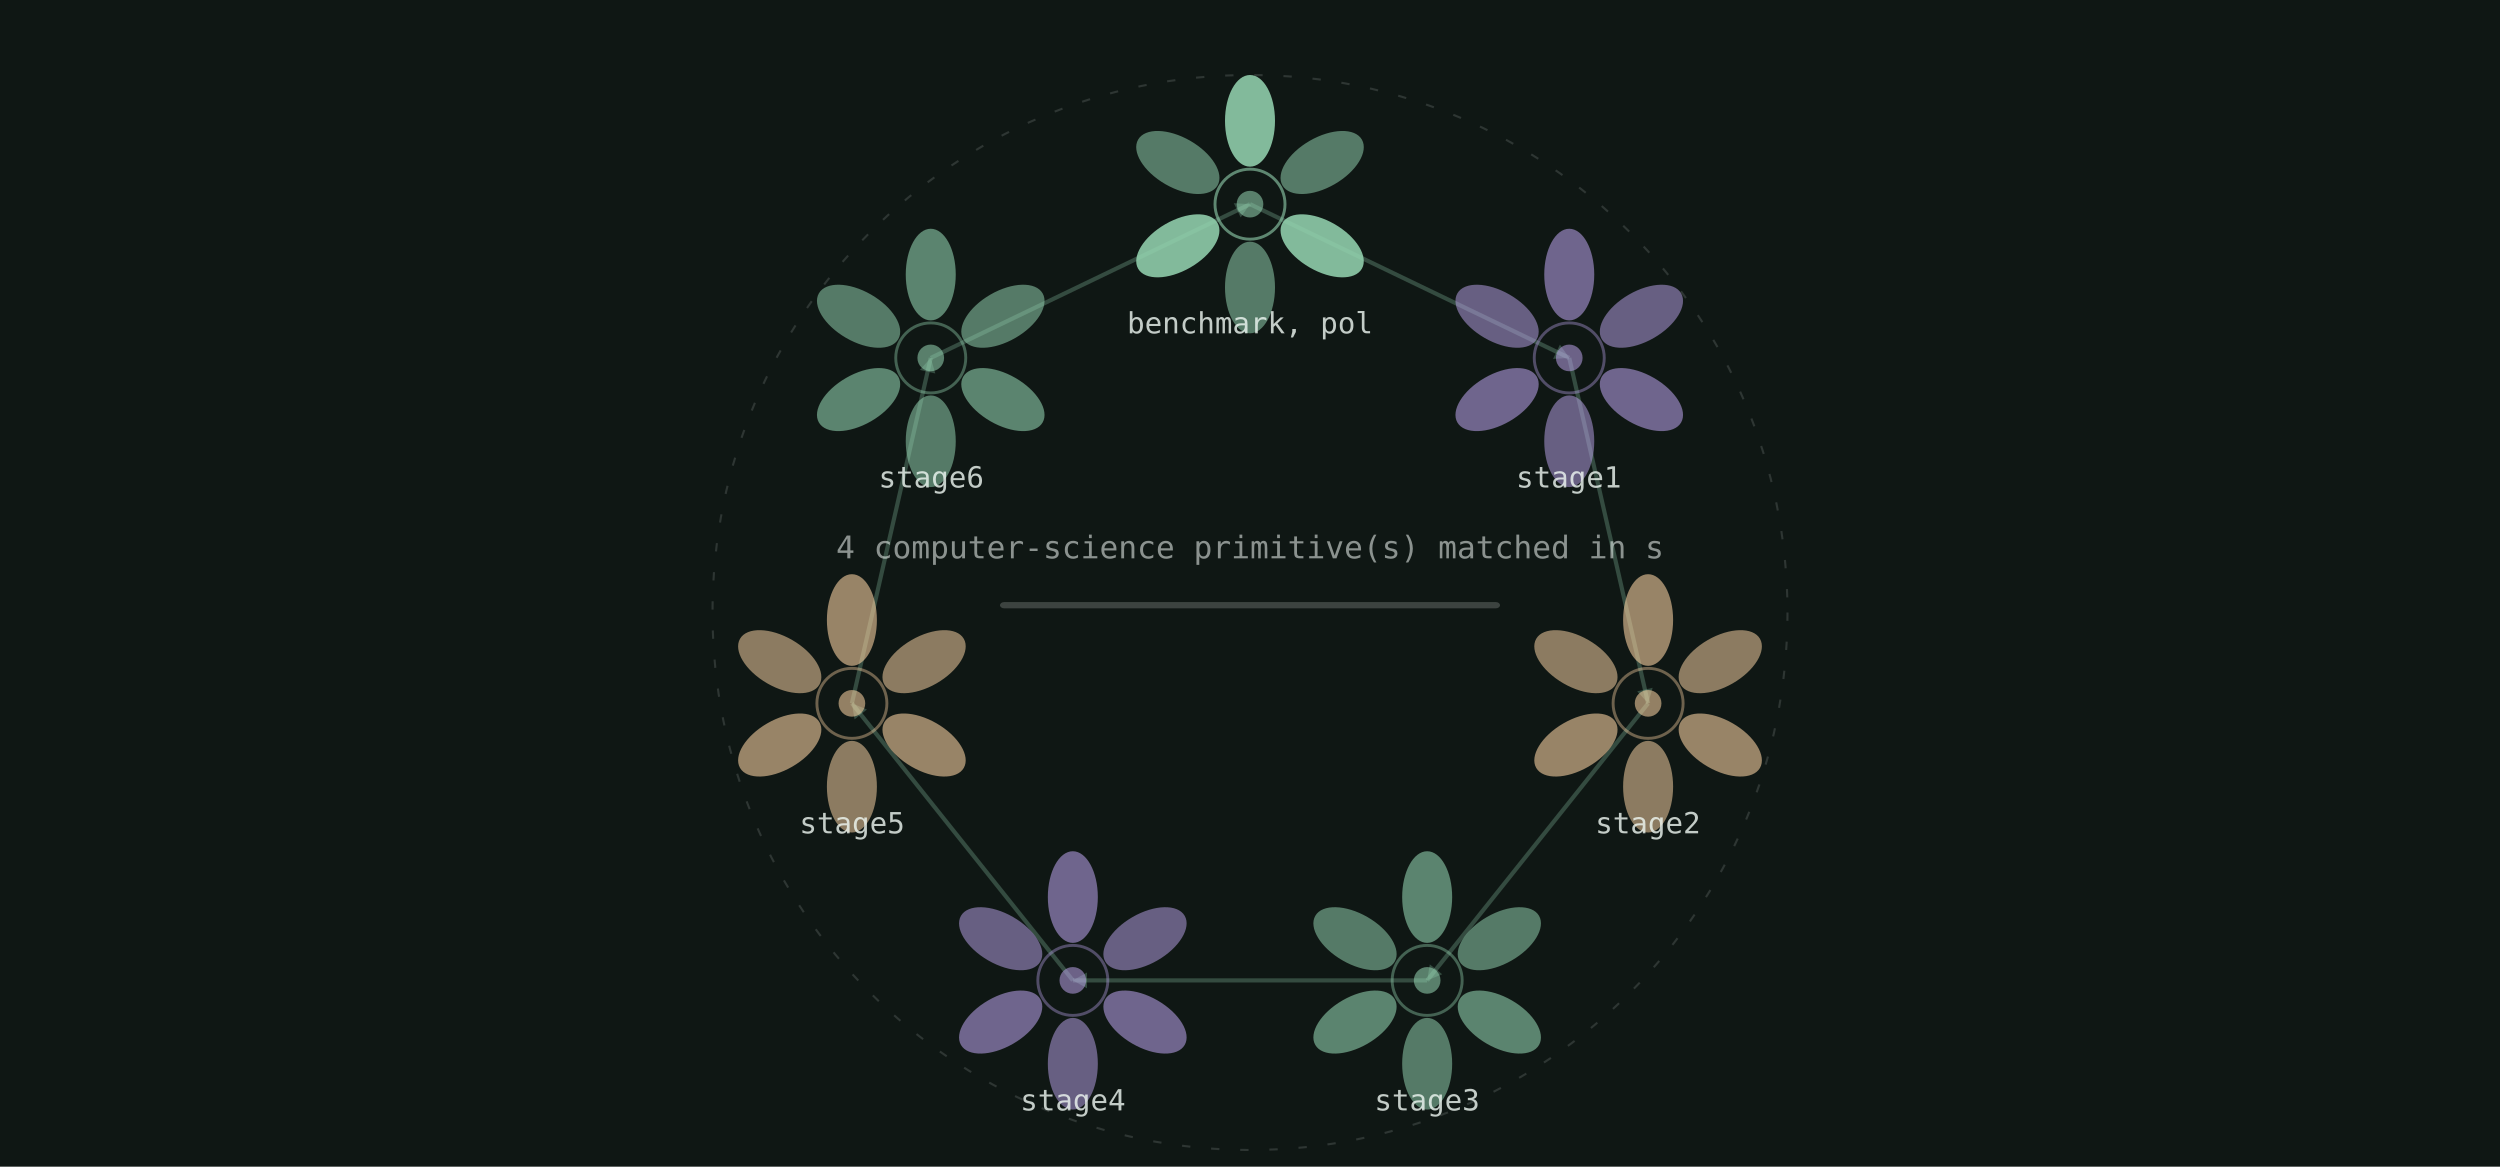
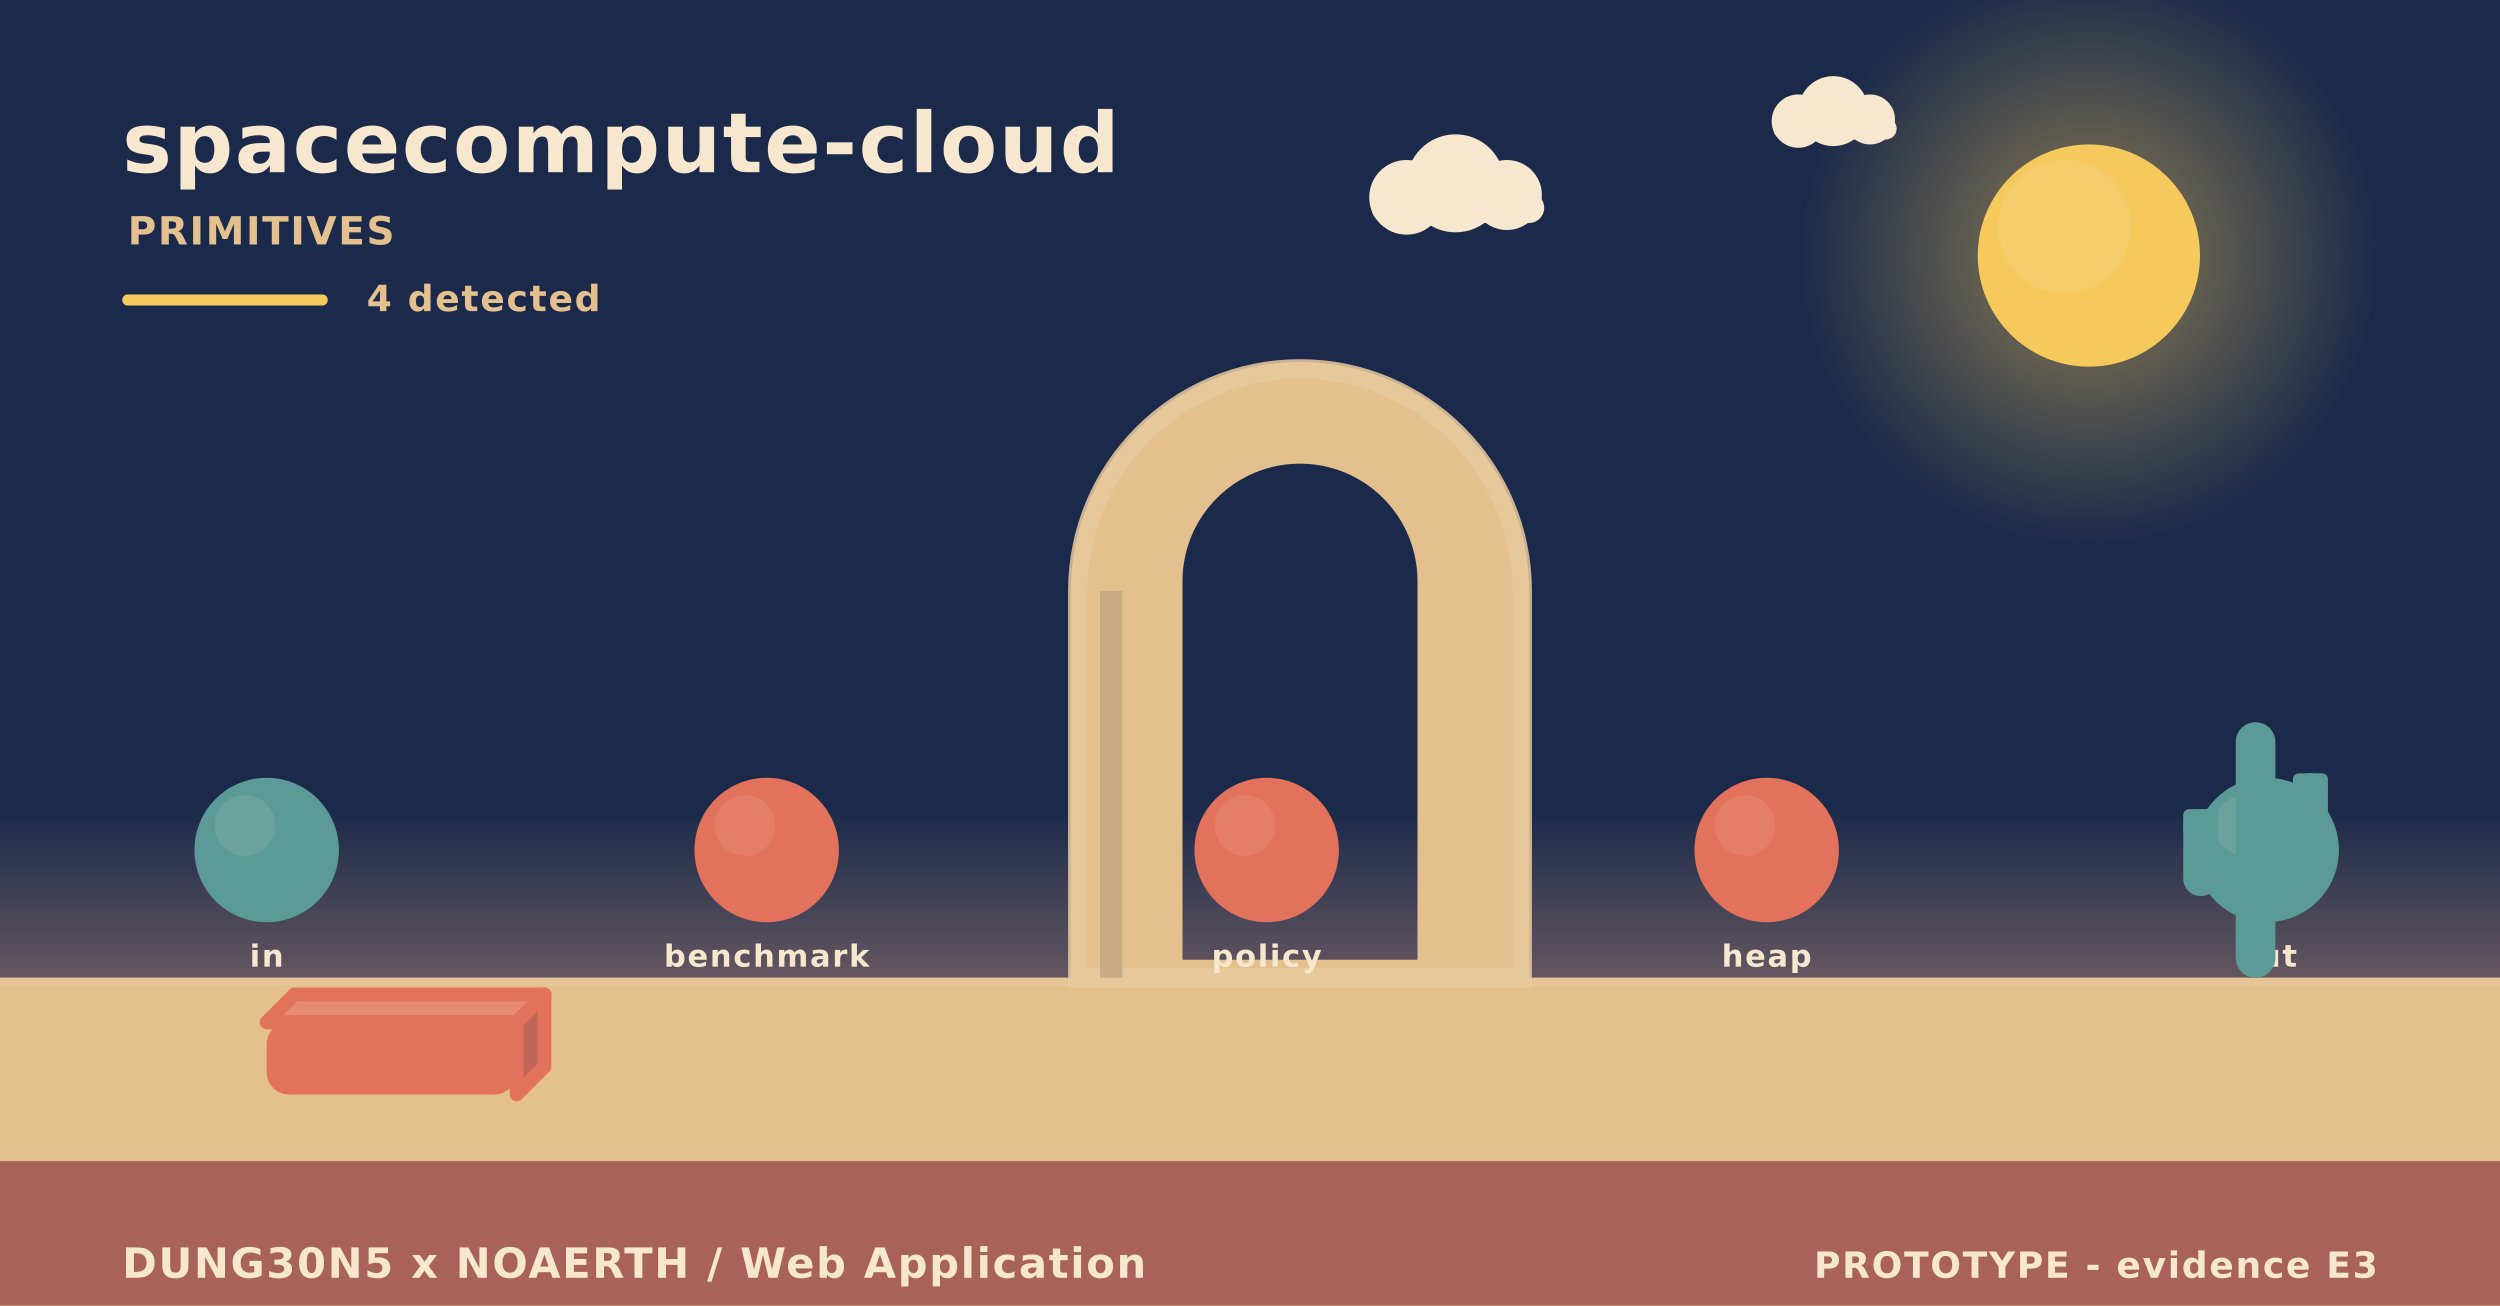
- <svg xmlns="http://www.w3.org/2000/svg" viewBox="0 0 1200 560" width="1200" height="560" role="img" aria-label="spacecompute-cloud state machine">
-   <rect width="1200" height="560" fill="#0f1714" />
-   <defs>
-     <linearGradient id="gs" x1="0" y1="0" x2="1" y2="1">
-       <stop offset="0%" stop-color="#95d5b2" />
-       <stop offset="100%" stop-color="#b8a1e6" />
-     </linearGradient>
-   </defs>
-   <circle cx="600.00" cy="294.00" r="258.00" fill="none" stroke="rgba(240,248,244,0.140)" stroke-width="1.00" opacity="1.00" stroke-dasharray="4 10" />
-   <line x1="600.00" y1="98.00" x2="753.24" y2="171.80" stroke="rgba(149,213,178,0.500)" stroke-width="2.00" opacity="0.55" />
-   <polygon points="753.24,171.80 748.76,165.42 745.46,172.27" fill="rgba(149,213,178,0.500)" opacity="0.55" />
-   <line x1="753.24" y1="171.80" x2="791.09" y2="337.61" stroke="rgba(149,213,178,0.500)" stroke-width="2.00" opacity="0.55" />
-   <polygon points="791.09,337.61 793.28,330.14 785.87,331.83" fill="rgba(149,213,178,0.500)" opacity="0.55" />
-   <line x1="791.09" y1="337.61" x2="685.04" y2="470.59" stroke="rgba(149,213,178,0.500)" stroke-width="2.00" opacity="0.55" />
-   <polygon points="685.04,470.59 692.25,467.64 686.31,462.90" fill="rgba(149,213,178,0.500)" opacity="0.55" />
-   <line x1="685.04" y1="470.59" x2="514.96" y2="470.59" stroke="rgba(149,213,178,0.500)" stroke-width="2.00" opacity="0.55" />
-   <polygon points="514.96,470.59 521.76,474.39 521.76,466.79" fill="rgba(149,213,178,0.500)" opacity="0.55" />
-   <line x1="514.96" y1="470.59" x2="408.91" y2="337.61" stroke="rgba(149,213,178,0.500)" stroke-width="2.00" opacity="0.55" />
-   <polygon points="408.91,337.61 410.18,345.30 416.12,340.56" fill="rgba(149,213,178,0.500)" opacity="0.55" />
-   <line x1="408.91" y1="337.61" x2="446.76" y2="171.80" stroke="rgba(149,213,178,0.500)" stroke-width="2.00" opacity="0.55" />
-   <polygon points="446.76,171.80 441.54,177.58 448.95,179.27" fill="rgba(149,213,178,0.500)" opacity="0.55" />
-   <line x1="446.76" y1="171.80" x2="600.00" y2="98.00" stroke="rgba(149,213,178,0.500)" stroke-width="2.00" opacity="0.55" />
-   <polygon points="600.00,98.00 592.22,97.53 595.52,104.37" fill="rgba(149,213,178,0.500)" opacity="0.55" />
-   <ellipse cx="600.00" cy="58.00" rx="12.00" ry="22.00" fill="rgba(149,213,178,0.900)" opacity="0.95" transform="rotate(0.0 600.00 58.00)" />
-   <ellipse cx="634.64" cy="78.00" rx="12.00" ry="22.00" fill="rgba(149,213,178,0.550)" opacity="0.95" transform="rotate(60.0 634.64 78.00)" />
-   <ellipse cx="634.64" cy="118.00" rx="12.00" ry="22.00" fill="rgba(149,213,178,0.900)" opacity="0.95" transform="rotate(120.0 634.64 118.00)" />
-   <ellipse cx="600.00" cy="138.00" rx="12.00" ry="22.00" fill="rgba(149,213,178,0.550)" opacity="0.95" transform="rotate(180.0 600.00 138.00)" />
-   <ellipse cx="565.36" cy="118.00" rx="12.00" ry="22.00" fill="rgba(149,213,178,0.900)" opacity="0.95" transform="rotate(240.0 565.36 118.00)" />
-   <ellipse cx="565.36" cy="78.00" rx="12.00" ry="22.00" fill="rgba(149,213,178,0.550)" opacity="0.95" transform="rotate(300.0 565.36 78.00)" />
-   <circle cx="600.00" cy="98.00" r="16.80" fill="none" stroke="rgba(149,213,178,0.900)" stroke-width="1.40" opacity="0.66" />
-   <circle cx="600.00" cy="98.00" r="6.40" fill="rgba(149,213,178,0.550)" opacity="1.00" />
-   <text x="600" y="160" font-family="ui-monospace,Menlo,monospace" font-size="14" fill="rgba(240,248,244,0.800)" text-anchor="middle">benchmark, pol</text>
-   <ellipse cx="753.24" cy="131.80" rx="12.00" ry="22.00" fill="rgba(184,161,230,0.600)" opacity="0.95" transform="rotate(0.0 753.24 131.80)" />
-   <ellipse cx="787.88" cy="151.80" rx="12.00" ry="22.00" fill="rgba(184,161,230,0.550)" opacity="0.95" transform="rotate(60.0 787.88 151.80)" />
-   <ellipse cx="787.88" cy="191.80" rx="12.00" ry="22.00" fill="rgba(184,161,230,0.600)" opacity="0.95" transform="rotate(120.0 787.88 191.80)" />
-   <ellipse cx="753.24" cy="211.80" rx="12.00" ry="22.00" fill="rgba(184,161,230,0.550)" opacity="0.95" transform="rotate(180.0 753.24 211.80)" />
-   <ellipse cx="718.60" cy="191.80" rx="12.00" ry="22.00" fill="rgba(184,161,230,0.600)" opacity="0.95" transform="rotate(240.0 718.60 191.80)" />
-   <ellipse cx="718.60" cy="151.80" rx="12.00" ry="22.00" fill="rgba(184,161,230,0.550)" opacity="0.95" transform="rotate(300.0 718.60 151.80)" />
-   <circle cx="753.24" cy="171.80" r="16.80" fill="none" stroke="rgba(184,161,230,0.600)" stroke-width="1.40" opacity="0.66" />
-   <circle cx="753.24" cy="171.80" r="6.40" fill="rgba(184,161,230,0.550)" opacity="1.00" />
-   <text x="753" y="234" font-family="ui-monospace,Menlo,monospace" font-size="14" fill="rgba(240,248,244,0.800)" text-anchor="middle">stage1</text>
-   <ellipse cx="791.09" cy="297.61" rx="12.00" ry="22.00" fill="rgba(255,214,165,0.600)" opacity="0.95" transform="rotate(0.0 791.09 297.61)" />
-   <ellipse cx="825.73" cy="317.61" rx="12.00" ry="22.00" fill="rgba(255,214,165,0.550)" opacity="0.95" transform="rotate(60.0 825.73 317.61)" />
-   <ellipse cx="825.73" cy="357.61" rx="12.00" ry="22.00" fill="rgba(255,214,165,0.600)" opacity="0.95" transform="rotate(120.0 825.73 357.61)" />
-   <ellipse cx="791.09" cy="377.61" rx="12.00" ry="22.00" fill="rgba(255,214,165,0.550)" opacity="0.95" transform="rotate(180.0 791.09 377.61)" />
-   <ellipse cx="756.44" cy="357.61" rx="12.00" ry="22.00" fill="rgba(255,214,165,0.600)" opacity="0.95" transform="rotate(240.0 756.44 357.61)" />
-   <ellipse cx="756.44" cy="317.61" rx="12.00" ry="22.00" fill="rgba(255,214,165,0.550)" opacity="0.95" transform="rotate(300.0 756.44 317.61)" />
-   <circle cx="791.09" cy="337.61" r="16.80" fill="none" stroke="rgba(255,214,165,0.600)" stroke-width="1.40" opacity="0.66" />
-   <circle cx="791.09" cy="337.61" r="6.40" fill="rgba(255,214,165,0.550)" opacity="1.00" />
-   <text x="791" y="400" font-family="ui-monospace,Menlo,monospace" font-size="14" fill="rgba(240,248,244,0.800)" text-anchor="middle">stage2</text>
-   <ellipse cx="685.04" cy="430.59" rx="12.00" ry="22.00" fill="rgba(149,213,178,0.600)" opacity="0.95" transform="rotate(0.0 685.04 430.59)" />
-   <ellipse cx="719.68" cy="450.59" rx="12.00" ry="22.00" fill="rgba(149,213,178,0.550)" opacity="0.95" transform="rotate(60.0 719.68 450.59)" />
-   <ellipse cx="719.68" cy="490.59" rx="12.00" ry="22.00" fill="rgba(149,213,178,0.600)" opacity="0.95" transform="rotate(120.0 719.68 490.59)" />
-   <ellipse cx="685.04" cy="510.59" rx="12.00" ry="22.00" fill="rgba(149,213,178,0.550)" opacity="0.95" transform="rotate(180.0 685.04 510.59)" />
-   <ellipse cx="650.40" cy="490.59" rx="12.00" ry="22.00" fill="rgba(149,213,178,0.600)" opacity="0.95" transform="rotate(240.0 650.40 490.59)" />
-   <ellipse cx="650.40" cy="450.59" rx="12.00" ry="22.00" fill="rgba(149,213,178,0.550)" opacity="0.95" transform="rotate(300.0 650.40 450.59)" />
-   <circle cx="685.04" cy="470.59" r="16.80" fill="none" stroke="rgba(149,213,178,0.600)" stroke-width="1.40" opacity="0.66" />
-   <circle cx="685.04" cy="470.59" r="6.40" fill="rgba(149,213,178,0.550)" opacity="1.00" />
-   <text x="685" y="533" font-family="ui-monospace,Menlo,monospace" font-size="14" fill="rgba(240,248,244,0.800)" text-anchor="middle">stage3</text>
-   <ellipse cx="514.96" cy="430.59" rx="12.00" ry="22.00" fill="rgba(184,161,230,0.600)" opacity="0.95" transform="rotate(0.0 514.96 430.59)" />
-   <ellipse cx="549.60" cy="450.59" rx="12.00" ry="22.00" fill="rgba(184,161,230,0.550)" opacity="0.95" transform="rotate(60.0 549.60 450.59)" />
-   <ellipse cx="549.60" cy="490.59" rx="12.00" ry="22.00" fill="rgba(184,161,230,0.600)" opacity="0.95" transform="rotate(120.0 549.60 490.59)" />
-   <ellipse cx="514.96" cy="510.59" rx="12.00" ry="22.00" fill="rgba(184,161,230,0.550)" opacity="0.95" transform="rotate(180.0 514.96 510.59)" />
-   <ellipse cx="480.32" cy="490.59" rx="12.00" ry="22.00" fill="rgba(184,161,230,0.600)" opacity="0.95" transform="rotate(240.0 480.32 490.59)" />
-   <ellipse cx="480.32" cy="450.59" rx="12.00" ry="22.00" fill="rgba(184,161,230,0.550)" opacity="0.95" transform="rotate(300.0 480.32 450.59)" />
-   <circle cx="514.96" cy="470.59" r="16.80" fill="none" stroke="rgba(184,161,230,0.600)" stroke-width="1.40" opacity="0.66" />
-   <circle cx="514.96" cy="470.59" r="6.40" fill="rgba(184,161,230,0.550)" opacity="1.00" />
-   <text x="515" y="533" font-family="ui-monospace,Menlo,monospace" font-size="14" fill="rgba(240,248,244,0.800)" text-anchor="middle">stage4</text>
-   <ellipse cx="408.91" cy="297.61" rx="12.00" ry="22.00" fill="rgba(255,214,165,0.600)" opacity="0.95" transform="rotate(0.0 408.91 297.61)" />
-   <ellipse cx="443.56" cy="317.61" rx="12.00" ry="22.00" fill="rgba(255,214,165,0.550)" opacity="0.95" transform="rotate(60.0 443.56 317.61)" />
-   <ellipse cx="443.56" cy="357.61" rx="12.00" ry="22.00" fill="rgba(255,214,165,0.600)" opacity="0.95" transform="rotate(120.0 443.56 357.61)" />
-   <ellipse cx="408.91" cy="377.61" rx="12.00" ry="22.00" fill="rgba(255,214,165,0.550)" opacity="0.95" transform="rotate(180.0 408.91 377.61)" />
-   <ellipse cx="374.27" cy="357.61" rx="12.00" ry="22.00" fill="rgba(255,214,165,0.600)" opacity="0.95" transform="rotate(240.0 374.27 357.61)" />
-   <ellipse cx="374.27" cy="317.61" rx="12.00" ry="22.00" fill="rgba(255,214,165,0.550)" opacity="0.95" transform="rotate(300.0 374.27 317.61)" />
-   <circle cx="408.91" cy="337.61" r="16.80" fill="none" stroke="rgba(255,214,165,0.600)" stroke-width="1.40" opacity="0.66" />
-   <circle cx="408.91" cy="337.61" r="6.40" fill="rgba(255,214,165,0.550)" opacity="1.00" />
-   <text x="409" y="400" font-family="ui-monospace,Menlo,monospace" font-size="14" fill="rgba(240,248,244,0.800)" text-anchor="middle">stage5</text>
-   <ellipse cx="446.76" cy="131.80" rx="12.00" ry="22.00" fill="rgba(149,213,178,0.600)" opacity="0.95" transform="rotate(0.0 446.76 131.80)" />
-   <ellipse cx="481.40" cy="151.80" rx="12.00" ry="22.00" fill="rgba(149,213,178,0.550)" opacity="0.95" transform="rotate(60.0 481.40 151.80)" />
-   <ellipse cx="481.40" cy="191.80" rx="12.00" ry="22.00" fill="rgba(149,213,178,0.600)" opacity="0.95" transform="rotate(120.0 481.40 191.80)" />
-   <ellipse cx="446.76" cy="211.80" rx="12.00" ry="22.00" fill="rgba(149,213,178,0.550)" opacity="0.95" transform="rotate(180.0 446.76 211.80)" />
-   <ellipse cx="412.12" cy="191.80" rx="12.00" ry="22.00" fill="rgba(149,213,178,0.600)" opacity="0.95" transform="rotate(240.0 412.12 191.80)" />
-   <ellipse cx="412.12" cy="151.80" rx="12.00" ry="22.00" fill="rgba(149,213,178,0.550)" opacity="0.95" transform="rotate(300.0 412.12 151.80)" />
-   <circle cx="446.76" cy="171.80" r="16.80" fill="none" stroke="rgba(149,213,178,0.600)" stroke-width="1.40" opacity="0.66" />
-   <circle cx="446.76" cy="171.80" r="6.40" fill="rgba(149,213,178,0.550)" opacity="1.00" />
-   <text x="447" y="234" font-family="ui-monospace,Menlo,monospace" font-size="14" fill="rgba(240,248,244,0.800)" text-anchor="middle">stage6</text>
-   <rect x="480.00" y="289.00" width="240.00" height="3.00" rx="2.00" fill="rgba(240,248,244,0.200)" opacity="1.00" />
-   <text x="600" y="268" font-family="ui-monospace,Menlo,monospace" font-size="15" fill="rgba(240,248,244,0.550)" text-anchor="middle">4 computer-science primitive(s) matched in s</text>
+ <svg xmlns="http://www.w3.org/2000/svg" width="900" height="470" viewBox="0 0 900 470" role="img" aria-label="spacecompute-cloud - how it behaves">
+   <linearGradient id="skys" x1="0" y1="0" x2="0" y2="1">
+     <stop offset="0" stop-color="#1b2a4a" />
+     <stop offset="0.62" stop-color="#1b2a4a" />
+     <stop offset="1" stop-color="#f3ad8a" />
+   </linearGradient>
+   <rect width="900" height="470" fill="url(#skys)" />
+   <radialGradient id="suns">
+     <stop offset="0.35" stop-color="#f5c95c" stop-opacity="0.34" />
+     <stop offset="1" stop-color="#f5c95c" stop-opacity="0" />
+   </radialGradient>
+   <circle cx="752" cy="92" r="104" fill="url(#suns)" />
+   <circle cx="752" cy="92" r="40" fill="#f5c95c" />
+   <circle cx="743.2" cy="81.6" r="24" fill="#f5d27e" opacity="0.5" />
+   <g>
+     <circle cx="524" cy="66" r="17.64" fill="#f6e7ce" />
+     <circle cx="506.36" cy="71.04" r="13.44" fill="#f6e7ce" />
+     <circle cx="542.48" cy="70.2" r="12.6" fill="#f6e7ce" />
+     <rect x="493.76" y="69.36" width="62.16" height="10.92" rx="5.46" fill="#f6e7ce" />
+   </g>
+   <g>
+     <circle cx="660" cy="40" r="12.6" fill="#f6e7ce" />
+     <circle cx="647.4" cy="43.6" r="9.6" fill="#f6e7ce" />
+     <circle cx="673.2" cy="43" r="9" fill="#f6e7ce" />
+     <rect x="638.4" y="42.4" width="44.4" height="7.8" rx="3.9" fill="#f6e7ce" />
+   </g>
+   <rect x="0" y="352" width="900" height="118" fill="#e3c08d" />
+   <rect x="0" y="352" width="900" height="3" fill="#e6c596" />
+   <text x="44" y="62" font-family="Verdana,DejaVu Sans,sans-serif" font-size="30" font-weight="700" letter-spacing="0.6" fill="#f6e7ce" text-anchor="start">spacecompute-cloud</text>
+   <text x="46" y="88" font-family="Verdana,DejaVu Sans,sans-serif" font-size="14" font-weight="700" letter-spacing="0.6" fill="#e3c08d" text-anchor="start">PRIMITIVES</text>
+   <rect x="44" y="106" width="74" height="4" rx="2" fill="#f5c95c" />
+   <text x="132" y="112" font-family="Verdana,DejaVu Sans,sans-serif" font-size="13" font-weight="700" letter-spacing="0.6" fill="#e3c08d" text-anchor="start">4 detected</text>
+   <path d="M388,352 L388,212.8 A80,80 0 0 1 548,212.8 L548,352 Z M423.2,348 L423.2,209.22 A44.8,44.8 0 0 1 512.8,209.22 L512.8,348 Z" fill="#e3c08d" fill-rule="evenodd" stroke="#e3c08d" stroke-width="5" stroke-linejoin="round" />
+   <path d="M388,352 L388,212.8 A80,80 0 0 1 548,212.8 L548,352 Z" fill="none" stroke="#e8c99d" stroke-width="7" stroke-linecap="round" opacity="0.85" />
+   <rect x="396" y="212.8" width="8" height="139.2" fill="#c7ab84" />
+   <circle cx="96" cy="306" r="26" fill="#5b9a97" />
+   <circle cx="88.2" cy="297.16" r="10.92" fill="#7aa9a2" opacity="0.55" />
+   <text x="96" y="348" font-family="Verdana,DejaVu Sans,sans-serif" font-size="11" font-weight="700" letter-spacing="0.6" fill="#f6e7ce" text-anchor="middle">in</text>
+   <circle cx="276" cy="306" r="26" fill="#e2725b" />
+   <circle cx="268.2" cy="297.16" r="10.92" fill="#e68972" opacity="0.55" />
+   <text x="276" y="348" font-family="Verdana,DejaVu Sans,sans-serif" font-size="11" font-weight="700" letter-spacing="0.6" fill="#f6e7ce" text-anchor="middle">benchmark</text>
+   <circle cx="456" cy="306" r="26" fill="#e2725b" />
+   <circle cx="448.2" cy="297.16" r="10.92" fill="#e68972" opacity="0.55" />
+   <text x="456" y="348" font-family="Verdana,DejaVu Sans,sans-serif" font-size="11" font-weight="700" letter-spacing="0.6" fill="#f6e7ce" text-anchor="middle">policy</text>
+   <circle cx="636" cy="306" r="26" fill="#e2725b" />
+   <circle cx="628.2" cy="297.16" r="10.92" fill="#e68972" opacity="0.55" />
+   <text x="636" y="348" font-family="Verdana,DejaVu Sans,sans-serif" font-size="11" font-weight="700" letter-spacing="0.6" fill="#f6e7ce" text-anchor="middle">heap</text>
+   <circle cx="816" cy="306" r="26" fill="#5b9a97" />
+   <circle cx="808.2" cy="297.16" r="10.92" fill="#7aa9a2" opacity="0.55" />
+   <text x="816" y="348" font-family="Verdana,DejaVu Sans,sans-serif" font-size="11" font-weight="700" letter-spacing="0.6" fill="#f6e7ce" text-anchor="middle">out</text>
+   <path d="M96,368 L186,368 L196,358 L106,358 Z" fill="#e68c74" stroke="#e2725b" stroke-width="5" stroke-linejoin="round" />
+   <path d="M186,368 L196,358 L196,384 L186,394 Z" fill="#c06658" stroke="#e2725b" stroke-width="5" stroke-linejoin="round" />
+   <rect x="96" y="368" width="90" height="26" rx="8" fill="#e2725b" />
+   <rect x="804.86" y="260" width="14.28" height="92" rx="7.14" fill="#5b9a97" />
+   <rect x="785.96" y="291.28" width="12.6" height="31.28" rx="6.3" fill="#5b9a97" />
+   <rect x="785.96" y="291.28" width="12.6" height="9.2" rx="2.1" fill="#5b9a97" />
+   <rect x="825.44" y="278.4" width="12.6" height="31.28" rx="6.3" fill="#5b9a97" />
+   <rect x="825.44" y="278.4" width="12.6" height="9.2" rx="2.1" fill="#5b9a97" />
+   <rect x="0" y="418" width="900" height="52" rx="0" fill="#a65c56" opacity="0.94" />
+   <text x="44" y="460" font-family="Verdana,DejaVu Sans,sans-serif" font-size="15" font-weight="700" letter-spacing="0.6" fill="#f6e7ce" text-anchor="start">DUNG30N5 x NOAERTH  /  Web Application</text>
+   <text x="856" y="460" font-family="Verdana,DejaVu Sans,sans-serif" font-size="13" font-weight="700" letter-spacing="0.6" fill="#f6e7ce" text-anchor="end">PROTOTYPE  -  evidence E3</text>
</svg>
